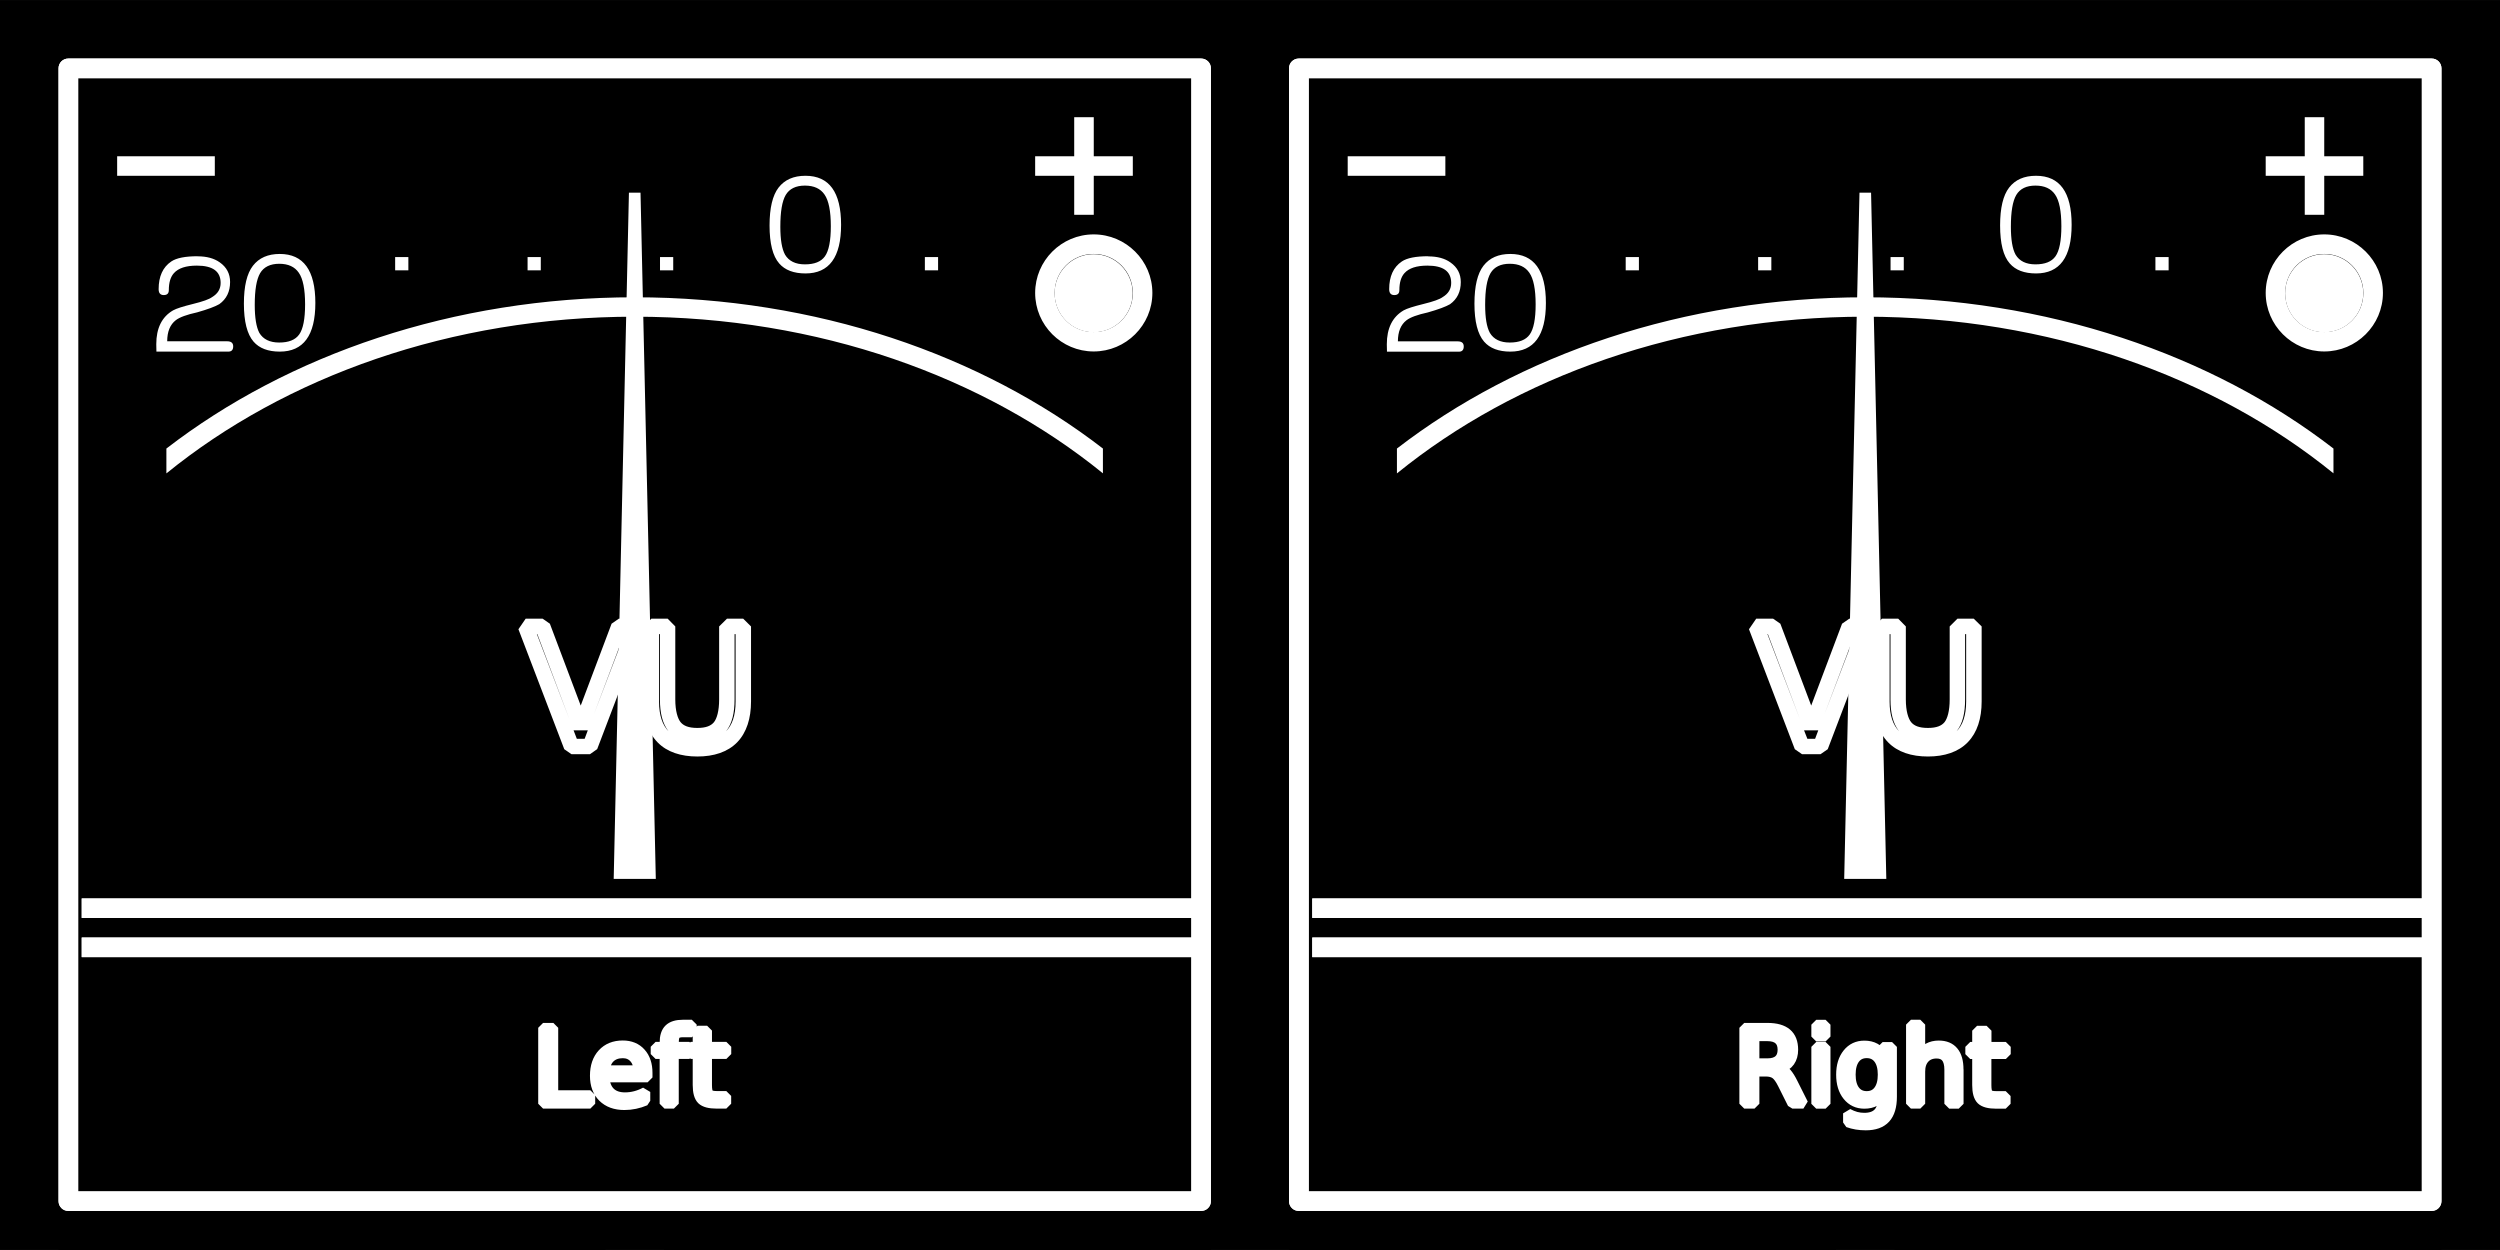
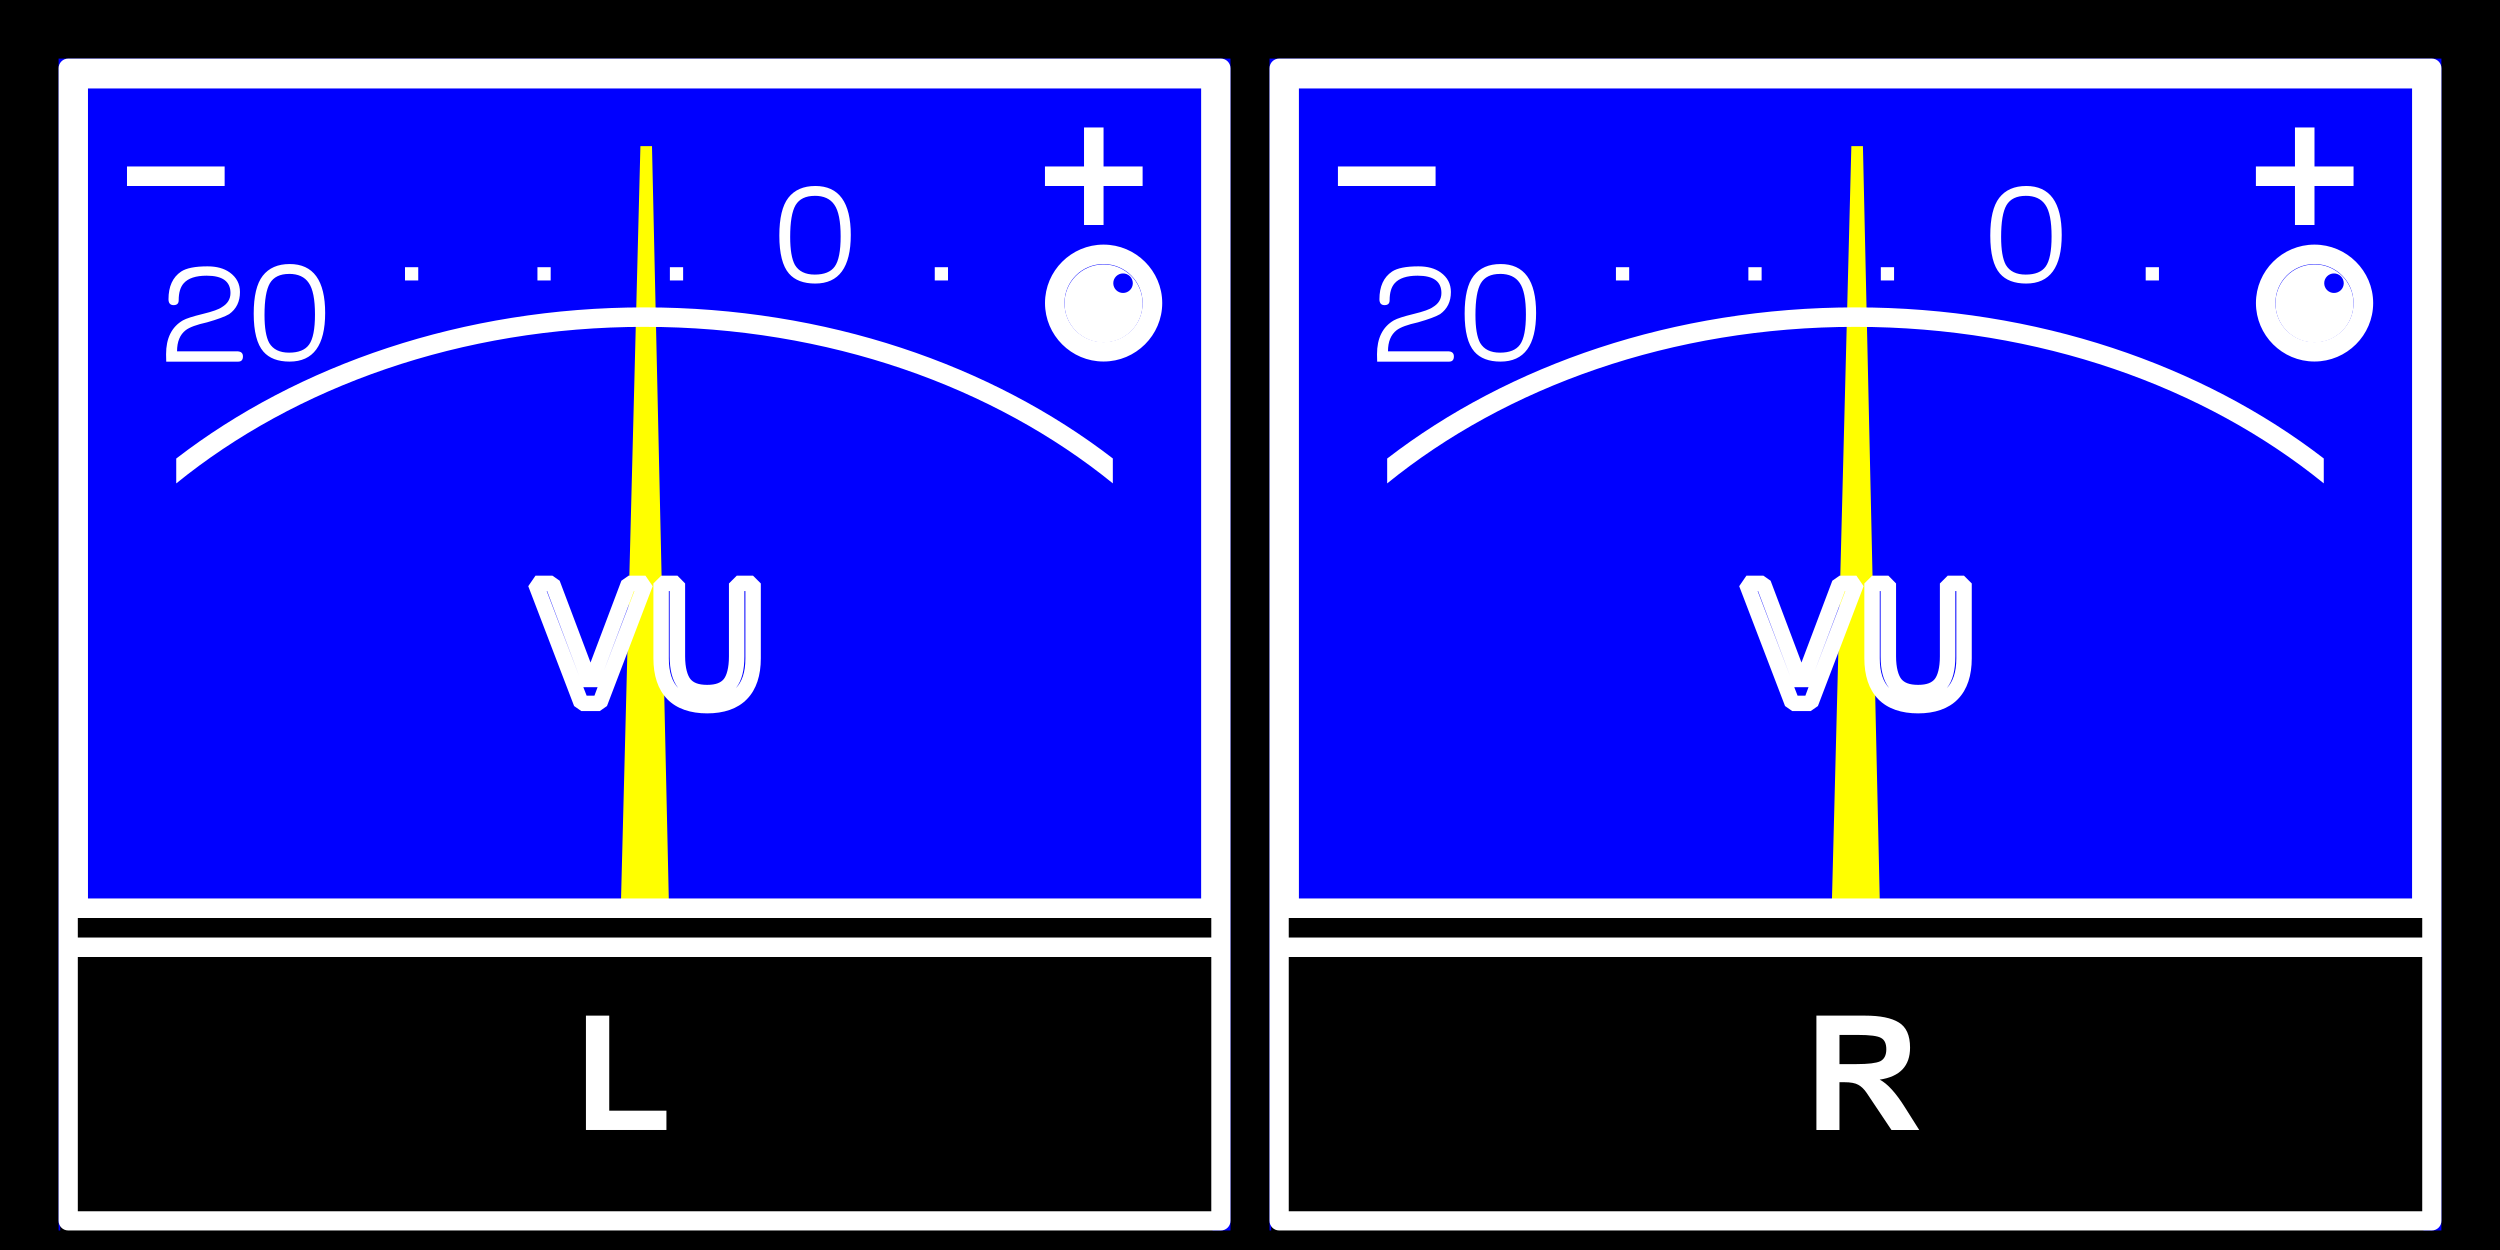
- <svg xmlns="http://www.w3.org/2000/svg" width="128" height="64" viewBox="0 0 33.867 16.933" version="1.1" id="svg1" xml:space="preserve">
-   <defs id="defs1" />
-   <g id="layer1">
-     <rect style="fill:#000000;fill-opacity:1;stroke-width:0.794;stroke-linejoin:round;stroke-miterlimit:0" id="backer" width="33.867" height="16.933" x="5.567627e-07" y="2.7838135e-07" />
-     <g id="g10">
-       <rect style="fill:#000000;fill-opacity:1;stroke-width:0.265;stroke-linejoin:round" id="rect3" width="15.875" height="15.875" x="0.794" y="0.794" />
-       <path id="NEEDLE_LEFT" transform="rotate({{needle_left}}, 33, 62)" style="fill:#ffffff;fill-opacity:1;stroke-width:0.265;stroke-linejoin:round" d="M 8.52,2.61 8.202,16.932 h 0.794 L 8.677,2.61 Z" />
-       <rect style="fill:#000000;fill-opacity:1;stroke-width:0.217;stroke-linejoin:round" id="rect1" width="15.61" height="5.027" x="0.794" y="11.906" />
-       <path id="meter-L" style="baseline-shift:baseline;display:inline;overflow:visible;vector-effect:none;fill:#ffffff;stroke-linejoin:round;stroke-miterlimit:0;enable-background:accumulate;stop-color:#000000" d="M 0.926,0.793 A 0.132,0.132 0 0 0 0.793,0.926 V 16.271 a 0.132,0.132 0 0 0 0.133,0.133 H 16.271 a 0.132,0.132 0 0 0 0.133,-0.133 V 0.926 A 0.132,0.132 0 0 0 16.271,0.793 Z M 1.059,1.059 H 16.139 V 12.171 H 1.107 v 0.264 H 16.139 V 12.7 H 1.107 v 0.266 H 16.139 v 3.173 H 1.059 Z M 14.552,1.587 V 2.117 H 14.023 V 2.381 h 0.529 v 0.529 h 0.265 V 2.381 h 0.529 V 2.117 H 14.817 V 1.587 Z M 1.587,2.117 V 2.381 H 2.91 V 2.117 Z M 10.911,2.381 c -0.16,0 -0.281,0.053 -0.364,0.16 -0.081,0.105 -0.122,0.276 -0.122,0.513 0,0.243 0.043,0.415 0.131,0.515 0.078,0.09 0.197,0.135 0.356,0.135 0.321,0 0.482,-0.22 0.482,-0.659 0,-0.442 -0.161,-0.664 -0.482,-0.664 z m -0.007,0.133 c 0.123,0 0.211,0.041 0.266,0.122 0.056,0.08 0.085,0.223 0.085,0.428 0,0.198 -0.027,0.334 -0.08,0.408 -0.052,0.073 -0.142,0.109 -0.271,0.109 -0.127,0 -0.217,-0.044 -0.269,-0.131 -0.043,-0.078 -0.064,-0.205 -0.064,-0.379 0,-0.203 0.024,-0.346 0.073,-0.43 0.05,-0.084 0.137,-0.127 0.26,-0.127 z m 3.912,0.661 c -0.437,0 -0.793,0.356 -0.793,0.793 0,0.437 0.356,0.793 0.793,0.793 0.437,0 0.795,-0.356 0.795,-0.793 0,-0.437 -0.358,-0.793 -0.795,-0.793 z M 3.79,3.44 c -0.16,0 -0.281,0.053 -0.364,0.16 -0.081,0.105 -0.122,0.276 -0.122,0.513 0,0.243 0.044,0.415 0.131,0.515 0.078,0.09 0.197,0.135 0.355,0.135 0.321,0 0.482,-0.22 0.482,-0.659 0,-0.442 -0.161,-0.664 -0.482,-0.664 z m 11.026,0 c 0.294,0 0.53,0.235 0.53,0.529 0,0.294 -0.236,0.529 -0.53,0.529 -0.294,0 -0.529,-0.235 -0.529,-0.529 0,-0.294 0.235,-0.529 0.529,-0.529 z M 2.678,3.471 c -0.167,0 -0.287,0.023 -0.358,0.071 -0.114,0.077 -0.171,0.202 -0.171,0.375 0,0.053 0.023,0.08 0.069,0.08 0.046,0 0.069,-0.022 0.069,-0.067 0,-0.102 0.023,-0.179 0.069,-0.23 0.061,-0.068 0.164,-0.102 0.311,-0.102 0.215,0 0.322,0.078 0.322,0.235 0,0.081 -0.038,0.145 -0.115,0.191 -0.04,0.03 -0.127,0.061 -0.262,0.094 -0.133,0.033 -0.222,0.061 -0.267,0.086 C 2.193,4.292 2.117,4.445 2.117,4.663 l 0.002,0.1 h 0.975 c 0.043,0 0.065,-0.024 0.065,-0.071 0,-0.046 -0.027,-0.069 -0.082,-0.069 H 2.265 c 0,-0.13 0.039,-0.226 0.117,-0.286 0.052,-0.04 0.148,-0.075 0.289,-0.106 0.145,-0.041 0.245,-0.079 0.3,-0.111 0.098,-0.07 0.146,-0.17 0.146,-0.3 0,-0.111 -0.046,-0.2 -0.14,-0.266 -0.077,-0.055 -0.177,-0.082 -0.3,-0.082 z m 2.675,0.011 v 0.18 h 0.179 v -0.18 z m 1.794,0 v 0.18 h 0.179 v -0.18 z m 1.794,0 v 0.18 h 0.179 v -0.18 z m 3.588,0 v 0.18 h 0.179 v -0.18 z m -8.747,0.091 c 0.123,0 0.211,0.041 0.266,0.122 0.056,0.08 0.085,0.223 0.085,0.428 0,0.198 -0.027,0.334 -0.08,0.408 -0.052,0.073 -0.142,0.109 -0.271,0.109 -0.127,0 -0.217,-0.044 -0.269,-0.131 C 3.472,4.431 3.451,4.305 3.451,4.13 c 0,-0.203 0.024,-0.346 0.073,-0.43 0.05,-0.084 0.137,-0.127 0.26,-0.127 z m 4.816,0.454 c -2.459,0 -4.697,0.779 -6.344,2.049 v 0.337 c 1.61,-1.308 3.854,-2.123 6.344,-2.123 2.49,0 4.734,0.814 6.343,2.122 V 6.076 C 13.296,4.806 11.058,4.027 8.599,4.027 Z" />
-       <path style="font-size:1.411px;line-height:1.1;font-family:mry_KacstQurn;-inkscape-font-specification:mry_KacstQurn;text-align:center;letter-spacing:0px;text-anchor:middle;fill:#ffffff;stroke:#ffffff;stroke-width:0.132;stroke-miterlimit:0;stroke-opacity:1" d="m 7.357,13.923 h 0.139 v 0.912 h 0.501 v 0.117 H 7.357 Z m 1.416,0.611 v 0.062 H 8.19 q 0.008,0.131 0.079,0.2 0.071,0.068 0.197,0.068 0.073,0 0.141,-0.018 0.069,-0.018 0.136,-0.054 v 0.12 q -0.068,0.029 -0.14,0.044 -0.072,0.015 -0.145,0.015 -0.185,0 -0.293,-0.107 -0.107,-0.107 -0.107,-0.291 0,-0.189 0.102,-0.3 0.103,-0.112 0.276,-0.112 0.156,0 0.246,0.101 0.091,0.1 0.091,0.272 z m -0.127,-0.037 q -0.001,-0.104 -0.059,-0.166 -0.057,-0.062 -0.15,-0.062 -0.106,0 -0.17,0.06 -0.063,0.06 -0.073,0.169 z m 0.726,-0.617 v 0.105 H 9.251 q -0.068,0 -0.095,0.028 -0.026,0.028 -0.026,0.099 v 0.068 h 0.209 v 0.099 H 9.129 v 0.673 H 9.002 V 14.279 H 8.881 v -0.099 h 0.121 v -0.054 q 0,-0.129 0.06,-0.187 Q 9.122,13.88 9.252,13.88 Z m 0.207,0.081 v 0.219 h 0.261 v 0.099 H 9.579 v 0.419 q 0,0.094 0.025,0.121 0.026,0.027 0.105,0.027 h 0.13 v 0.106 H 9.709 q -0.147,0 -0.203,-0.054 -0.056,-0.055 -0.056,-0.2 v -0.419 h -0.093 v -0.099 h 0.093 v -0.219 z" id="text6" aria-label="Left" />
-       <path style="font-size:1.598px;line-height:1.1;font-family:mry_KacstQurn;-inkscape-font-specification:mry_KacstQurn;text-align:center;letter-spacing:0px;baseline-shift:baseline;text-anchor:middle;display:inline;overflow:visible;vector-effect:none;fill:#ffffff;stroke-miterlimit:0;enable-background:accumulate;stop-color:#000000" d="m 7.121,8.381 -0.098,0.143 0.621,1.625 0.098,0.068 h 0.25 L 8.09,10.148 8.709,8.523 8.611,8.381 H 8.383 l -0.098,0.068 -0.418,1.109 -0.418,-1.109 -0.098,-0.068 z m 1.703,0 L 8.719,8.486 v 1.016 c 0,0.229 0.059,0.42 0.188,0.553 0.129,0.133 0.317,0.193 0.541,0.193 0.223,0 0.411,-0.061 0.539,-0.193 C 10.115,9.922 10.174,9.731 10.174,9.502 V 8.486 L 10.068,8.381 H 9.848 L 9.742,8.486 v 0.988 c 0,0.161 -0.032,0.261 -0.07,0.309 -0.039,0.047 -0.103,0.078 -0.225,0.078 -0.123,0 -0.188,-0.031 -0.227,-0.078 C 9.182,9.736 9.148,9.635 9.148,9.475 V 8.486 L 9.045,8.381 Z M 7.273,8.59 h 0.006 l 0.434,1.152 z m 1.182,0 h 0.006 L 8.047,9.672 Z m 0.473,0 h 0.012 v 0.885 c 0,0.182 0.033,0.323 0.115,0.43 C 8.975,9.821 8.928,9.695 8.928,9.502 Z m 1.023,0 h 0.014 v 0.912 c 0,0.194 -0.048,0.321 -0.129,0.404 C 9.919,9.8 9.951,9.657 9.951,9.475 Z M 7.77,9.893 H 7.963 L 7.92,10.008 H 7.814 Z" id="text8" />
-       <path id="path3" style="baseline-shift:baseline;display:inline;overflow:visible;vector-effect:none;fill:#ffffff;stroke-linejoin:round;stroke-miterlimit:0;enable-background:accumulate;stop-color:#000000" d="M 0.926,0.793 C 0.852,0.792 0.792,0.852 0.793,0.926 V 16.271 c -2.7999e-4,0.073 0.059,0.133 0.133,0.133 H 16.271 c 0.073,2.8e-4 0.133,-0.059 0.133,-0.133 V 0.926 c 2.8e-4,-0.073 -0.059,-0.133 -0.133,-0.133 z M 1.059,1.059 H 16.139 V 12.171 H 1.107 v 0.264 H 16.139 V 12.7 H 1.107 v 0.266 H 16.139 v 3.173 H 1.059 Z" />
-       <path style="fill:#ffffff;fill-opacity:{{overflow-left}};stroke-width:0.265;stroke-linejoin:round" id="LED_LEFT" d="m 15.344,3.972 a 0.529,0.529 0 0 1 -0.528,0.529 0.529,0.529 0 0 1 -0.53,-0.527 0.529,0.529 0 0 1 0.526,-0.531 0.529,0.529 0 0 1 0.532,0.525" />
+ <svg xmlns="http://www.w3.org/2000/svg" width="128" height="64" viewBox="0 0 128 64" version="1.1" id="svg1" xml:space="preserve">
+   <rect style="fill:#000000;fill-opacity:1;stroke-width:3;stroke-linejoin:round;stroke-miterlimit:0" id="backer" width="128" height="64" x="0" y="0" />
+   <g id="g17">
+     <g id="g12" transform="translate(3,3.000001)">
+       <rect style="fill:#0000ff;fill-opacity:1;stroke-linejoin:round" id="rect8" width="60" height="60" x="-1.7163086e-07" y="-4.296875e-07" />
+       <path id="NEEDLE_LEFT" transform="rotate({{needle_left}}, 29.77344, 45.38238)" style="fill:#ffff00;fill-opacity:1;stroke-width:1;stroke-linejoin:round" d="M 29.789,4.482 28.5,54.567 h 3 L 30.382,4.482 Z" />
+       <path id="path5" style="baseline-shift:baseline;display:inline;overflow:visible;vector-effect:none;fill:#ffffff;stroke-width:3.778;stroke-linejoin:round;stroke-miterlimit:0;enable-background:accumulate;stop-color:#000000" d="m 1,0.525 a 0.5,0.5 0 0 0 -0.502,0.501 V 58.973 a 0.5,0.5 0 0 0 0.502,0.501 H 59 a 0.5,0.5 0 0 0 0.502,-0.501 V 1.027 A 0.5,0.5 0 0 0 59,0.525 Z M 1.504,1.53 H 58.498 V 43.49 H 1.687 v 0.995 H 58.498 v 1.003 H 1.687 v 1.003 H 58.498 v 11.981 H 1.504 Z m 50.998,1.996 v 1.998 h -2 v 0.999 h 2 v 1.998 h 1 v -1.998 h 2 v -0.999 h -2 V 3.526 Z M 3.502,5.524 v 0.999 h 5 v -0.999 z m 35.238,0.999 c -0.604,0 -1.064,0.201 -1.377,0.603 -0.308,0.397 -0.461,1.042 -0.461,1.936 0,0.916 0.164,1.566 0.494,1.945 0.296,0.341 0.745,0.511 1.344,0.511 1.214,0 1.82,-0.83 1.82,-2.49 0,-1.671 -0.607,-2.506 -1.82,-2.506 z m -0.025,0.503 c 0.464,0 0.799,0.153 1.006,0.461 0.213,0.302 0.32,0.841 0.32,1.618 0,0.749 -0.101,1.262 -0.303,1.542 -0.196,0.274 -0.537,0.412 -1.023,0.412 -0.481,0 -0.82,-0.166 -1.016,-0.496 -0.162,-0.296 -0.242,-0.773 -0.242,-1.432 0,-0.766 0.091,-1.307 0.275,-1.625 0.19,-0.319 0.518,-0.478 0.982,-0.478 z m 14.785,2.498 c -1.651,0 -2.996,1.344 -2.996,2.993 0,1.649 1.345,2.993 2.996,2.993 1.651,0 3.006,-1.344 3.006,-2.993 0,-1.649 -1.355,-2.993 -3.006,-2.993 z m -41.672,0.995 c -0.604,0 -1.064,0.201 -1.377,0.603 -0.308,0.397 -0.461,1.042 -0.461,1.936 0,0.916 0.166,1.566 0.496,1.945 0.296,0.341 0.743,0.511 1.342,0.511 1.214,0 1.82,-0.83 1.82,-2.49 0,-1.671 -0.607,-2.506 -1.82,-2.506 z m 41.672,0 c 1.11,0 2.002,0.889 2.002,1.998 0,1.109 -0.891,1.998 -2.002,1.998 -1.11,0 -2,-0.889 -2,-1.998 0,-1.109 0.89,-1.998 2,-1.998 z M 7.625,10.637 c -0.632,0 -1.083,0.089 -1.352,0.267 -0.431,0.291 -0.646,0.763 -0.646,1.417 0,0.201 0.088,0.302 0.262,0.302 0.173,0 0.26,-0.084 0.26,-0.252 0,-0.386 0.086,-0.675 0.26,-0.87 0.229,-0.257 0.62,-0.386 1.174,-0.386 0.811,0 1.217,0.296 1.217,0.888 0,0.307 -0.145,0.547 -0.436,0.72 -0.151,0.112 -0.481,0.23 -0.99,0.353 -0.503,0.123 -0.84,0.231 -1.008,0.326 -0.576,0.335 -0.863,0.915 -0.863,1.737 l 0.008,0.377 h 3.684 c 0.162,0 0.244,-0.09 0.244,-0.269 0,-0.173 -0.104,-0.26 -0.311,-0.26 h -3.063 c 0,-0.492 0.147,-0.852 0.443,-1.081 0.196,-0.151 0.56,-0.285 1.092,-0.402 0.548,-0.156 0.926,-0.297 1.133,-0.42 0.369,-0.263 0.553,-0.64 0.553,-1.132 0,-0.419 -0.175,-0.753 -0.527,-1.005 -0.291,-0.207 -0.669,-0.31 -1.133,-0.31 z m 10.111,0.043 v 0.679 h 0.678 v -0.679 z m 6.781,0 v 0.679 h 0.678 v -0.679 z m 6.781,0 v 0.679 h 0.678 v -0.679 z m 13.562,0 v 0.679 h 0.678 v -0.679 z m -33.059,0.343 c 0.464,0 0.799,0.153 1.006,0.461 0.213,0.302 0.32,0.841 0.32,1.618 0,0.749 -0.101,1.262 -0.303,1.542 -0.196,0.274 -0.537,0.412 -1.023,0.412 -0.481,0 -0.82,-0.166 -1.016,-0.496 -0.162,-0.296 -0.242,-0.773 -0.242,-1.432 0,-0.766 0.091,-1.307 0.275,-1.625 0.19,-0.319 0.518,-0.478 0.982,-0.478 z m 18.201,1.715 c -9.294,0 -17.754,2.942 -23.979,7.739 v 1.274 c 6.084,-4.94 14.567,-8.016 23.979,-8.016 9.411,0 17.892,3.074 23.975,8.014 v -1.276 c -6.224,-4.795 -14.683,-7.735 -23.975,-7.735 z" />
+       <rect style="fill:#000000;fill-opacity:1;stroke-width:0.82;stroke-linejoin:round" id="rect5" width="59" height="18.983" x="0.084" y="43.207" />
+       <path id="rect9" style="baseline-shift:baseline;display:inline;overflow:visible;vector-effect:none;fill:#ffffff;stroke-linejoin:round;enable-background:accumulate;stop-color:#000000" d="M 0.492,-4.2968751e-7 A 0.492,0.492 0 0 0 -3.0035442e-7,0.492 V 43 v 1 1 1 13.508 A 0.492,0.492 0 0 0 0.492,60 H 59.508 A 0.492,0.492 0 0 0 60,59.508 V 46 45 44 43 0.492 A 0.492,0.492 0 0 0 59.508,-4.2968751e-7 Z M 0.984,0.984 H 59.018 V 43 H 0.984 Z M 0.984,44 H 59.018 v 1 H 0.984 Z m 0,2 H 59.018 V 59.018 H 0.984 Z" />
+       <path style="font-size:1.598px;line-height:1.1;font-family:mry_KacstQurn;-inkscape-font-specification:mry_KacstQurn;text-align:center;letter-spacing:0px;baseline-shift:baseline;text-anchor:middle;display:inline;overflow:visible;vector-effect:none;fill:#ffffff;stroke-width:3.778;stroke-miterlimit:0;enable-background:accumulate;stop-color:#000000" d="m 24.416,26.475 -0.369,0.538 2.347,6.136 0.369,0.258 h 0.945 l 0.369,-0.258 2.34,-6.136 -0.369,-0.538 h -0.864 l -0.369,0.258 -1.58,4.189 -1.58,-4.189 -0.369,-0.258 z m 6.437,0 -0.399,0.398 v 3.835 c 0,0.865 0.224,1.586 0.709,2.087 0.487,0.5 1.199,0.73 2.045,0.73 0.843,0 1.553,-0.229 2.037,-0.73 0.488,-0.501 0.709,-1.221 0.709,-2.087 v -3.835 l -0.399,-0.398 h -0.834 l -0.399,0.398 v 3.732 c 0,0.607 -0.121,0.986 -0.266,1.165 -0.147,0.177 -0.388,0.295 -0.849,0.295 -0.464,0 -0.71,-0.119 -0.856,-0.295 -0.145,-0.179 -0.273,-0.559 -0.273,-1.165 v -3.732 l -0.391,-0.398 z m -5.861,0.789 h 0.022 l 1.639,4.351 z m 4.466,0 h 0.022 l -1.565,4.086 z m 1.786,0 h 0.044 v 3.341 c 0,0.687 0.124,1.221 0.436,1.623 -0.3,-0.316 -0.48,-0.791 -0.48,-1.519 z m 3.868,0 h 0.052 v 3.444 c 0,0.732 -0.182,1.21 -0.487,1.527 0.315,-0.402 0.436,-0.94 0.436,-1.63 z m -8.246,4.919 h 0.731 l -0.162,0.435 h -0.399 z" id="path7" />
+       <path id="LED_LEFT" style="fill:#ffffff;fill-opacity={{overflow_left}}" d="m 53.492,10.539 a 2,1.998 0 0 0 -1.99,2.006 2,1.998 0 0 0 2.004,1.992 2,1.998 0 0 0 1.996,-1.998 v -0.016 a 2,1.998 0 0 0 -2.01,-1.984 z M 54.498,11 A 0.5,0.5 0 0 1 55,11.496 V 11.5 A 0.5,0.5 0 0 1 54.5,12 0.5,0.5 0 0 1 54,11.502 0.5,0.5 0 0 1 54.498,11 Z" />
    </g>
-     <g id="g11">
-       <path style="font-size:2.23px;line-height:1.1;font-family:mry_KacstQurn;-inkscape-font-specification:mry_KacstQurn;text-align:center;letter-spacing:0px;baseline-shift:baseline;text-anchor:middle;display:inline;overflow:visible;vector-effect:none;fill:#ffffff;stroke-miterlimit:0;enable-background:accumulate;stop-color:#000000" d="m 23.795,8.381 -0.098,0.143 0.621,1.625 0.098,0.068 h 0.248 l 0.098,-0.068 0.621,-1.625 -0.098,-0.143 h -0.229 l -0.098,0.068 -0.42,1.109 -0.416,-1.109 -0.098,-0.068 z m 1.701,0 -0.104,0.105 v 1.016 c 0,0.229 0.057,0.42 0.186,0.553 0.129,0.133 0.317,0.193 0.541,0.193 0.223,0 0.411,-0.061 0.539,-0.193 0.129,-0.133 0.188,-0.323 0.188,-0.553 V 8.486 L 26.742,8.381 h -0.221 l -0.105,0.105 v 0.988 c 0,0.161 -0.032,0.261 -0.07,0.309 -0.039,0.047 -0.105,0.078 -0.227,0.078 -0.122,0 -0.186,-0.03 -0.225,-0.076 v -0.002 C 25.856,9.736 25.822,9.635 25.822,9.475 V 8.486 L 25.719,8.381 Z m -1.549,0.209 h 0.006 l 0.344,0.918 z m 1.182,0 h 0.006 l -0.498,1.303 -0.043,0.115 H 24.488 L 24.443,9.893 h 0.193 z m 0.473,0 h 0.012 v 0.885 c 0,0.184 0.033,0.327 0.117,0.434 -3.69e-4,-3.753e-4 -0.002,3.768e-4 -0.002,0 -0.081,-0.084 -0.127,-0.211 -0.127,-0.406 z m 1.023,0 h 0.012 v 0.912 c 0,0.195 -0.045,0.323 -0.127,0.406 h -0.002 C 26.592,9.802 26.625,9.658 26.625,9.475 Z" id="text9" />
-       <rect style="fill:#000000;fill-opacity:1;stroke-width:0.265;stroke-linejoin:round" id="rect4" width="15.875" height="15.875" x="17.464" y="0.794" />
-       <path id="NEEDLE_RIGHT" transform="rotate({{needle_right}}, 33, 62)" style="fill:#ffffff;fill-opacity:1;stroke-width:0.265;stroke-linejoin:round" d="M 25.19,2.61 24.871,16.932 H 25.665 L 25.347,2.61 Z" />
-       <rect style="fill:#000000;fill-opacity:1;stroke-width:0.217;stroke-linejoin:round" id="rect5" width="15.61" height="5.027" x="17.464" y="11.906" />
-       <path id="path5" style="baseline-shift:baseline;display:inline;overflow:visible;vector-effect:none;fill:#ffffff;stroke-linejoin:round;stroke-miterlimit:0;enable-background:accumulate;stop-color:#000000" d="M 17.595,0.793 A 0.132,0.132 0 0 0 17.462,0.926 V 16.271 a 0.132,0.132 0 0 0 0.133,0.133 H 32.941 A 0.132,0.132 0 0 0 33.074,16.271 V 0.926 A 0.132,0.132 0 0 0 32.941,0.793 Z M 17.729,1.059 H 32.808 V 12.171 H 17.777 v 0.264 H 32.808 V 12.7 H 17.777 v 0.266 h 15.031 v 3.173 H 17.729 Z M 31.222,1.587 V 2.117 H 30.693 V 2.381 h 0.529 V 2.91 H 31.486 V 2.381 h 0.529 V 2.117 H 31.486 V 1.587 Z M 18.257,2.117 V 2.381 h 1.323 V 2.117 Z M 27.581,2.381 c -0.16,0 -0.281,0.053 -0.364,0.16 -0.081,0.105 -0.122,0.276 -0.122,0.513 0,0.243 0.043,0.415 0.131,0.515 0.078,0.09 0.197,0.135 0.356,0.135 0.321,0 0.482,-0.22 0.482,-0.659 0,-0.442 -0.161,-0.664 -0.482,-0.664 z m -0.007,0.133 c 0.123,0 0.211,0.041 0.266,0.122 0.056,0.08 0.085,0.223 0.085,0.428 0,0.198 -0.027,0.334 -0.08,0.408 -0.052,0.073 -0.142,0.109 -0.271,0.109 -0.127,0 -0.217,-0.044 -0.269,-0.131 -0.043,-0.078 -0.064,-0.205 -0.064,-0.379 0,-0.203 0.024,-0.346 0.073,-0.43 0.05,-0.084 0.137,-0.127 0.26,-0.127 z m 3.912,0.661 c -0.437,0 -0.793,0.356 -0.793,0.793 0,0.437 0.356,0.793 0.793,0.793 0.437,0 0.795,-0.356 0.795,-0.793 0,-0.437 -0.358,-0.793 -0.795,-0.793 z M 20.46,3.44 c -0.16,0 -0.281,0.053 -0.364,0.16 -0.081,0.105 -0.122,0.276 -0.122,0.513 0,0.243 0.044,0.415 0.131,0.515 0.078,0.09 0.197,0.135 0.355,0.135 0.321,0 0.482,-0.22 0.482,-0.659 0,-0.442 -0.161,-0.664 -0.482,-0.664 z m 11.026,0 c 0.294,0 0.53,0.235 0.53,0.529 0,0.294 -0.236,0.529 -0.53,0.529 -0.294,0 -0.529,-0.235 -0.529,-0.529 0,-0.294 0.235,-0.529 0.529,-0.529 z m -12.138,0.031 c -0.167,0 -0.287,0.023 -0.358,0.071 -0.114,0.077 -0.171,0.202 -0.171,0.375 0,0.053 0.023,0.08 0.069,0.08 0.046,0 0.069,-0.022 0.069,-0.067 0,-0.102 0.023,-0.179 0.069,-0.23 0.061,-0.068 0.164,-0.102 0.311,-0.102 0.215,0 0.322,0.078 0.322,0.235 0,0.081 -0.038,0.145 -0.115,0.191 -0.04,0.03 -0.127,0.061 -0.262,0.094 -0.133,0.033 -0.222,0.061 -0.267,0.086 -0.152,0.089 -0.228,0.242 -0.228,0.46 l 0.002,0.1 h 0.975 c 0.043,0 0.065,-0.024 0.065,-0.071 0,-0.046 -0.027,-0.069 -0.082,-0.069 h -0.81 c 0,-0.13 0.039,-0.226 0.117,-0.286 0.052,-0.04 0.148,-0.075 0.289,-0.106 0.145,-0.041 0.245,-0.079 0.3,-0.111 0.098,-0.07 0.146,-0.17 0.146,-0.3 0,-0.111 -0.046,-0.2 -0.14,-0.266 -0.077,-0.055 -0.177,-0.082 -0.3,-0.082 z m 2.675,0.011 v 0.18 h 0.179 v -0.18 z m 1.794,0 v 0.18 h 0.179 v -0.18 z m 1.794,0 v 0.18 h 0.179 v -0.18 z m 3.588,0 v 0.18 h 0.179 v -0.18 z m -8.747,0.091 c 0.123,0 0.211,0.041 0.266,0.122 0.056,0.08 0.085,0.223 0.085,0.428 0,0.198 -0.027,0.334 -0.08,0.408 -0.052,0.073 -0.142,0.109 -0.271,0.109 -0.127,0 -0.217,-0.044 -0.269,-0.131 -0.043,-0.078 -0.064,-0.205 -0.064,-0.379 0,-0.203 0.024,-0.346 0.073,-0.43 0.05,-0.084 0.137,-0.127 0.26,-0.127 z m 4.816,0.454 c -2.459,0 -4.697,0.779 -6.344,2.049 v 0.337 c 1.61,-1.308 3.854,-2.123 6.344,-2.123 2.49,0 4.734,0.814 6.343,2.122 V 6.076 C 29.966,4.806 27.728,4.027 25.269,4.027 Z" />
-       <path style="font-size:1.598px;line-height:1.1;font-family:mry_KacstQurn;-inkscape-font-specification:mry_KacstQurn;text-align:center;letter-spacing:0px;baseline-shift:baseline;text-anchor:middle;display:inline;overflow:visible;vector-effect:none;fill:#ffffff;stroke-miterlimit:0;enable-background:accumulate;stop-color:#000000" d="m 23.791,8.381 -0.098,0.143 0.621,1.625 0.098,0.068 h 0.25 l 0.098,-0.068 0.619,-1.625 -0.098,-0.143 h -0.229 l -0.098,0.068 -0.418,1.109 -0.418,-1.109 -0.098,-0.068 z m 1.703,0 -0.105,0.105 v 1.016 c 0,0.229 0.059,0.42 0.188,0.553 0.129,0.133 0.317,0.193 0.541,0.193 0.223,0 0.411,-0.061 0.539,-0.193 0.129,-0.133 0.188,-0.323 0.188,-0.553 V 8.486 L 26.738,8.381 H 26.517 l -0.105,0.105 v 0.988 c 0,0.161 -0.032,0.261 -0.07,0.309 -0.039,0.047 -0.103,0.078 -0.225,0.078 -0.123,0 -0.188,-0.031 -0.227,-0.078 C 25.852,9.736 25.818,9.635 25.818,9.475 V 8.486 L 25.715,8.381 Z m -1.551,0.209 h 0.006 l 0.434,1.152 z m 1.182,0 h 0.006 L 24.717,9.672 Z m 0.473,0 h 0.012 v 0.885 c 0,0.182 0.033,0.323 0.115,0.43 -0.079,-0.084 -0.127,-0.21 -0.127,-0.402 z m 1.023,0 h 0.014 v 0.912 c 0,0.194 -0.048,0.321 -0.129,0.404 0.083,-0.106 0.115,-0.249 0.115,-0.432 z m -2.182,1.303 h 0.193 l -0.043,0.115 h -0.105 z" id="path7" />
-       <path id="path8" style="baseline-shift:baseline;display:inline;overflow:visible;vector-effect:none;fill:#ffffff;stroke-linejoin:round;stroke-miterlimit:0;enable-background:accumulate;stop-color:#000000" d="M 17.595,0.793 C 17.522,0.792 17.462,0.852 17.462,0.926 V 16.271 c -2.8e-4,0.073 0.059,0.133 0.133,0.133 h 15.346 c 0.073,2.8e-4 0.133,-0.059 0.133,-0.133 V 0.926 C 33.074,0.852 33.015,0.792 32.941,0.793 Z M 17.729,1.059 H 32.808 V 12.171 H 17.777 v 0.264 H 32.808 V 12.7 H 17.777 v 0.266 h 15.031 v 3.173 H 17.729 Z" />
-       <path d="m 24.117,14.47 q 0.045,0.015 0.087,0.065 0.043,0.05 0.085,0.136 l 0.141,0.281 H 24.281 L 24.149,14.688 q -0.051,-0.103 -0.099,-0.137 -0.048,-0.034 -0.13,-0.034 h -0.152 v 0.435 h -0.139 v -1.029 h 0.314 q 0.176,0 0.263,0.074 0.087,0.074 0.087,0.223 0,0.097 -0.045,0.161 -0.045,0.064 -0.131,0.089 z m -0.349,-0.432 v 0.365 h 0.175 q 0.101,0 0.152,-0.046 0.052,-0.047 0.052,-0.137 0,-0.09 -0.052,-0.136 -0.051,-0.046 -0.152,-0.046 z m 0.836,0.143 h 0.127 v 0.772 h -0.127 z m 0,-0.3 h 0.127 v 0.161 h -0.127 z m 0.9,0.677 q 0,-0.138 -0.057,-0.214 -0.057,-0.076 -0.159,-0.076 -0.102,0 -0.159,0.076 -0.057,0.076 -0.057,0.214 0,0.137 0.057,0.213 0.057,0.076 0.159,0.076 0.103,0 0.159,-0.076 0.057,-0.076 0.057,-0.213 z m 0.127,0.299 q 0,0.197 -0.088,0.293 -0.088,0.096 -0.268,0.096 -0.067,0 -0.126,-0.01 -0.059,-0.01 -0.115,-0.03 V 15.082 q 0.056,0.03 0.11,0.045 0.054,0.014 0.111,0.014 0.125,0 0.187,-0.065 0.062,-0.065 0.062,-0.196 v -0.063 q -0.039,0.068 -0.101,0.102 -0.061,0.034 -0.147,0.034 -0.142,0 -0.229,-0.108 -0.087,-0.108 -0.087,-0.287 0,-0.179 0.087,-0.287 0.087,-0.108 0.229,-0.108 0.085,0 0.147,0.034 0.061,0.034 0.101,0.102 v -0.117 h 0.127 z m 0.903,-0.37 v 0.466 H 26.406 v -0.462 q 0,-0.11 -0.043,-0.164 -0.043,-0.054 -0.128,-0.054 -0.103,0 -0.162,0.065 -0.059,0.065 -0.059,0.178 v 0.436 h -0.127 v -1.072 h 0.127 v 0.42 q 0.045,-0.07 0.107,-0.104 0.062,-0.034 0.143,-0.034 0.133,0 0.201,0.083 0.068,0.082 0.068,0.242 z m 0.378,-0.525 v 0.219 h 0.261 v 0.099 H 26.911 v 0.419 q 0,0.094 0.025,0.121 0.026,0.027 0.105,0.027 h 0.13 v 0.106 H 27.042 q -0.147,0 -0.203,-0.054 -0.056,-0.055 -0.056,-0.2 v -0.419 h -0.093 v -0.099 h 0.093 v -0.219 z" id="text7" style="font-size:1.411px;line-height:1.1;font-family:mry_KacstQurn;-inkscape-font-specification:mry_KacstQurn;text-align:center;letter-spacing:0px;text-anchor:middle;fill:#ffffff;stroke:#ffffff;stroke-width:0.132;stroke-miterlimit:0;stroke-opacity:1" aria-label="Right" />
-       <path style="fill:#ffffff;fill-opacity:{{overflow-right}};stroke-width:0.265;stroke-linejoin:round" id="LED_RIGHT" d="M 32.015,3.972 A 0.529,0.529 0 0 1 31.486,4.501 0.529,0.529 0 0 1 30.956,3.974 0.529,0.529 0 0 1 31.483,3.443 0.529,0.529 0 0 1 32.015,3.968" />
+     <g id="g16" transform="translate(65,3.000001)">
+       <rect style="fill:#0000ff;fill-opacity:1;stroke-linejoin:round" id="rect12" width="60" height="60" x="-1.7163086e-07" y="-4.296875e-07" />
+       <path id="NEEDLE_RIGHT" transform="rotate({{needle_right}}, 29.77344, 45.38238)" style="fill:#ffff00;fill-opacity:1;stroke-width:1;stroke-linejoin:round" d="M 29.789,4.482 28.5,54.567 h 3 L 30.382,4.482 Z" />
+       <path id="path13" style="baseline-shift:baseline;display:inline;overflow:visible;vector-effect:none;fill:#ffffff;stroke-width:3.778;stroke-linejoin:round;stroke-miterlimit:0;enable-background:accumulate;stop-color:#000000" d="m 1,0.525 a 0.5,0.5 0 0 0 -0.502,0.501 V 58.973 a 0.5,0.5 0 0 0 0.502,0.501 H 59 a 0.5,0.5 0 0 0 0.502,-0.501 V 1.027 A 0.5,0.5 0 0 0 59,0.525 Z M 1.504,1.53 H 58.498 V 43.49 H 1.687 v 0.995 H 58.498 v 1.003 H 1.687 v 1.003 H 58.498 v 11.981 H 1.504 Z m 50.998,1.996 v 1.998 h -2 v 0.999 h 2 v 1.998 h 1 v -1.998 h 2 v -0.999 h -2 V 3.526 Z M 3.502,5.524 v 0.999 h 5 v -0.999 z m 35.238,0.999 c -0.604,0 -1.064,0.201 -1.377,0.603 -0.308,0.397 -0.461,1.042 -0.461,1.936 0,0.916 0.164,1.566 0.494,1.945 0.296,0.341 0.745,0.511 1.344,0.511 1.214,0 1.82,-0.83 1.82,-2.49 0,-1.671 -0.607,-2.506 -1.82,-2.506 z m -0.025,0.503 c 0.464,0 0.799,0.153 1.006,0.461 0.213,0.302 0.32,0.841 0.32,1.618 0,0.749 -0.101,1.262 -0.303,1.542 -0.196,0.274 -0.537,0.412 -1.023,0.412 -0.481,0 -0.82,-0.166 -1.016,-0.496 -0.162,-0.296 -0.242,-0.773 -0.242,-1.432 0,-0.766 0.091,-1.307 0.275,-1.625 0.19,-0.319 0.518,-0.478 0.982,-0.478 z m 14.785,2.498 c -1.651,0 -2.996,1.344 -2.996,2.993 0,1.649 1.345,2.993 2.996,2.993 1.651,0 3.006,-1.344 3.006,-2.993 0,-1.649 -1.355,-2.993 -3.006,-2.993 z m -41.672,0.995 c -0.604,0 -1.064,0.201 -1.377,0.603 -0.308,0.397 -0.461,1.042 -0.461,1.936 0,0.916 0.166,1.566 0.496,1.945 0.296,0.341 0.743,0.511 1.342,0.511 1.214,0 1.82,-0.83 1.82,-2.49 0,-1.671 -0.607,-2.506 -1.82,-2.506 z m 41.672,0 c 1.11,0 2.002,0.889 2.002,1.998 0,1.109 -0.891,1.998 -2.002,1.998 -1.11,0 -2,-0.889 -2,-1.998 0,-1.109 0.89,-1.998 2,-1.998 z M 7.625,10.637 c -0.632,0 -1.083,0.089 -1.352,0.267 -0.431,0.291 -0.646,0.763 -0.646,1.417 0,0.201 0.088,0.302 0.262,0.302 0.173,0 0.26,-0.084 0.26,-0.252 0,-0.386 0.086,-0.675 0.26,-0.87 0.229,-0.257 0.62,-0.386 1.174,-0.386 0.811,0 1.217,0.296 1.217,0.888 0,0.307 -0.145,0.547 -0.436,0.72 -0.151,0.112 -0.481,0.23 -0.99,0.353 -0.503,0.123 -0.84,0.231 -1.008,0.326 -0.576,0.335 -0.863,0.915 -0.863,1.737 l 0.008,0.377 h 3.684 c 0.162,0 0.244,-0.09 0.244,-0.269 0,-0.173 -0.104,-0.26 -0.311,-0.26 h -3.063 c 0,-0.492 0.147,-0.852 0.443,-1.081 0.196,-0.151 0.56,-0.285 1.092,-0.402 0.548,-0.156 0.926,-0.297 1.133,-0.42 0.369,-0.263 0.553,-0.64 0.553,-1.132 0,-0.419 -0.175,-0.753 -0.527,-1.005 -0.291,-0.207 -0.669,-0.31 -1.133,-0.31 z m 10.111,0.043 v 0.679 h 0.678 v -0.679 z m 6.781,0 v 0.679 h 0.678 v -0.679 z m 6.781,0 v 0.679 h 0.678 v -0.679 z m 13.562,0 v 0.679 h 0.678 v -0.679 z m -33.059,0.343 c 0.464,0 0.799,0.153 1.006,0.461 0.213,0.302 0.32,0.841 0.32,1.618 0,0.749 -0.101,1.262 -0.303,1.542 -0.196,0.274 -0.537,0.412 -1.023,0.412 -0.481,0 -0.82,-0.166 -1.016,-0.496 -0.162,-0.296 -0.242,-0.773 -0.242,-1.432 0,-0.766 0.091,-1.307 0.275,-1.625 0.19,-0.319 0.518,-0.478 0.982,-0.478 z m 18.201,1.715 c -9.294,0 -17.754,2.942 -23.979,7.739 v 1.274 c 6.084,-4.94 14.567,-8.016 23.979,-8.016 9.411,0 17.892,3.074 23.975,8.014 v -1.276 c -6.224,-4.795 -14.683,-7.735 -23.975,-7.735 z" />
+       <rect style="fill:#000000;fill-opacity:1;stroke-width:0.82;stroke-linejoin:round" id="rect13" width="59" height="18.983" x="0.084" y="43.207" />
+       <path id="path14" style="baseline-shift:baseline;display:inline;overflow:visible;vector-effect:none;fill:#ffffff;stroke-linejoin:round;enable-background:accumulate;stop-color:#000000" d="M 0.492,-4.2968751e-7 A 0.492,0.492 0 0 0 -3.0035442e-7,0.492 V 43 v 1 1 1 13.508 A 0.492,0.492 0 0 0 0.492,60 H 59.508 A 0.492,0.492 0 0 0 60,59.508 V 46 45 44 43 0.492 A 0.492,0.492 0 0 0 59.508,-4.2968751e-7 Z M 0.984,0.984 H 59.018 V 43 H 0.984 Z M 0.984,44 H 59.018 v 1 H 0.984 Z m 0,2 H 59.018 V 59.018 H 0.984 Z" />
+       <path style="font-size:1.598px;line-height:1.1;font-family:mry_KacstQurn;-inkscape-font-specification:mry_KacstQurn;text-align:center;letter-spacing:0px;baseline-shift:baseline;text-anchor:middle;display:inline;overflow:visible;vector-effect:none;fill:#ffffff;stroke-width:3.778;stroke-miterlimit:0;enable-background:accumulate;stop-color:#000000" d="m 24.416,26.475 -0.369,0.538 2.347,6.136 0.369,0.258 h 0.945 l 0.369,-0.258 2.34,-6.136 -0.369,-0.538 h -0.864 l -0.369,0.258 -1.58,4.189 -1.58,-4.189 -0.369,-0.258 z m 6.437,0 -0.399,0.398 v 3.835 c 0,0.865 0.224,1.586 0.709,2.087 0.487,0.5 1.199,0.73 2.045,0.73 0.843,0 1.553,-0.229 2.037,-0.73 0.488,-0.501 0.709,-1.221 0.709,-2.087 v -3.835 l -0.399,-0.398 h -0.834 l -0.399,0.398 v 3.732 c 0,0.607 -0.121,0.986 -0.266,1.165 -0.147,0.177 -0.388,0.295 -0.849,0.295 -0.464,0 -0.71,-0.119 -0.856,-0.295 -0.145,-0.179 -0.273,-0.559 -0.273,-1.165 v -3.732 l -0.391,-0.398 z m -5.861,0.789 h 0.022 l 1.639,4.351 z m 4.466,0 h 0.022 l -1.565,4.086 z m 1.786,0 h 0.044 v 3.341 c 0,0.687 0.124,1.221 0.436,1.623 -0.3,-0.316 -0.48,-0.791 -0.48,-1.519 z m 3.868,0 h 0.052 v 3.444 c 0,0.732 -0.182,1.21 -0.487,1.527 0.315,-0.402 0.436,-0.94 0.436,-1.63 z m -8.246,4.919 h 0.731 l -0.162,0.435 h -0.399 z" id="path15" />
+       <path id="LED_RIGHT" style="fill:#ffffff;fill-opacity={{overflow_right}}" d="m 53.492,10.539 a 2,1.998 0 0 0 -1.99,2.006 2,1.998 0 0 0 2.004,1.992 2,1.998 0 0 0 1.996,-1.998 v -0.016 a 2,1.998 0 0 0 -2.01,-1.984 z M 54.498,11 A 0.5,0.5 0 0 1 55,11.496 V 11.5 A 0.5,0.5 0 0 1 54.5,12 0.5,0.5 0 0 1 54,11.502 0.5,0.5 0 0 1 54.498,11 Z" />
    </g>
  </g>
+   <path d="M 30,57.855 V 52 h 1.193 v 4.867 h 2.928 v 0.988 z" id="text17" style="font-size:10px;line-height:1.1;font-family:Ramabhadra;-inkscape-font-specification:Ramabhadra;text-align:center;letter-spacing:0px;word-spacing:0.002px;text-anchor:middle;fill:#ffffff;stroke-linejoin:round" aria-label="L" />
+   <path d="M 93,57.855 V 52 h 2.494 q 1.157,0 1.723,0.349 0.578,0.349 0.578,1.289 0,1.41 -1.554,1.639 0.602,0.313 1.301,1.434 l 0.723,1.145 h -1.422 l -1.265,-1.892 q -0.193,-0.289 -0.434,-0.422 -0.229,-0.133 -0.723,-0.133 h -0.241 v 2.446 z m 1.181,-3.373 h 0.88 q 0.892,0 1.205,-0.145 0.313,-0.157 0.313,-0.614 0,-0.434 -0.265,-0.578 -0.253,-0.157 -1.205,-0.157 h -0.928 z" id="text18" style="font-size:10px;line-height:1.1;font-family:Ramabhadra;-inkscape-font-specification:Ramabhadra;text-align:center;letter-spacing:0px;word-spacing:0.002px;text-anchor:middle;fill:#ffffff;stroke-linejoin:round" aria-label="R" />
</svg>
